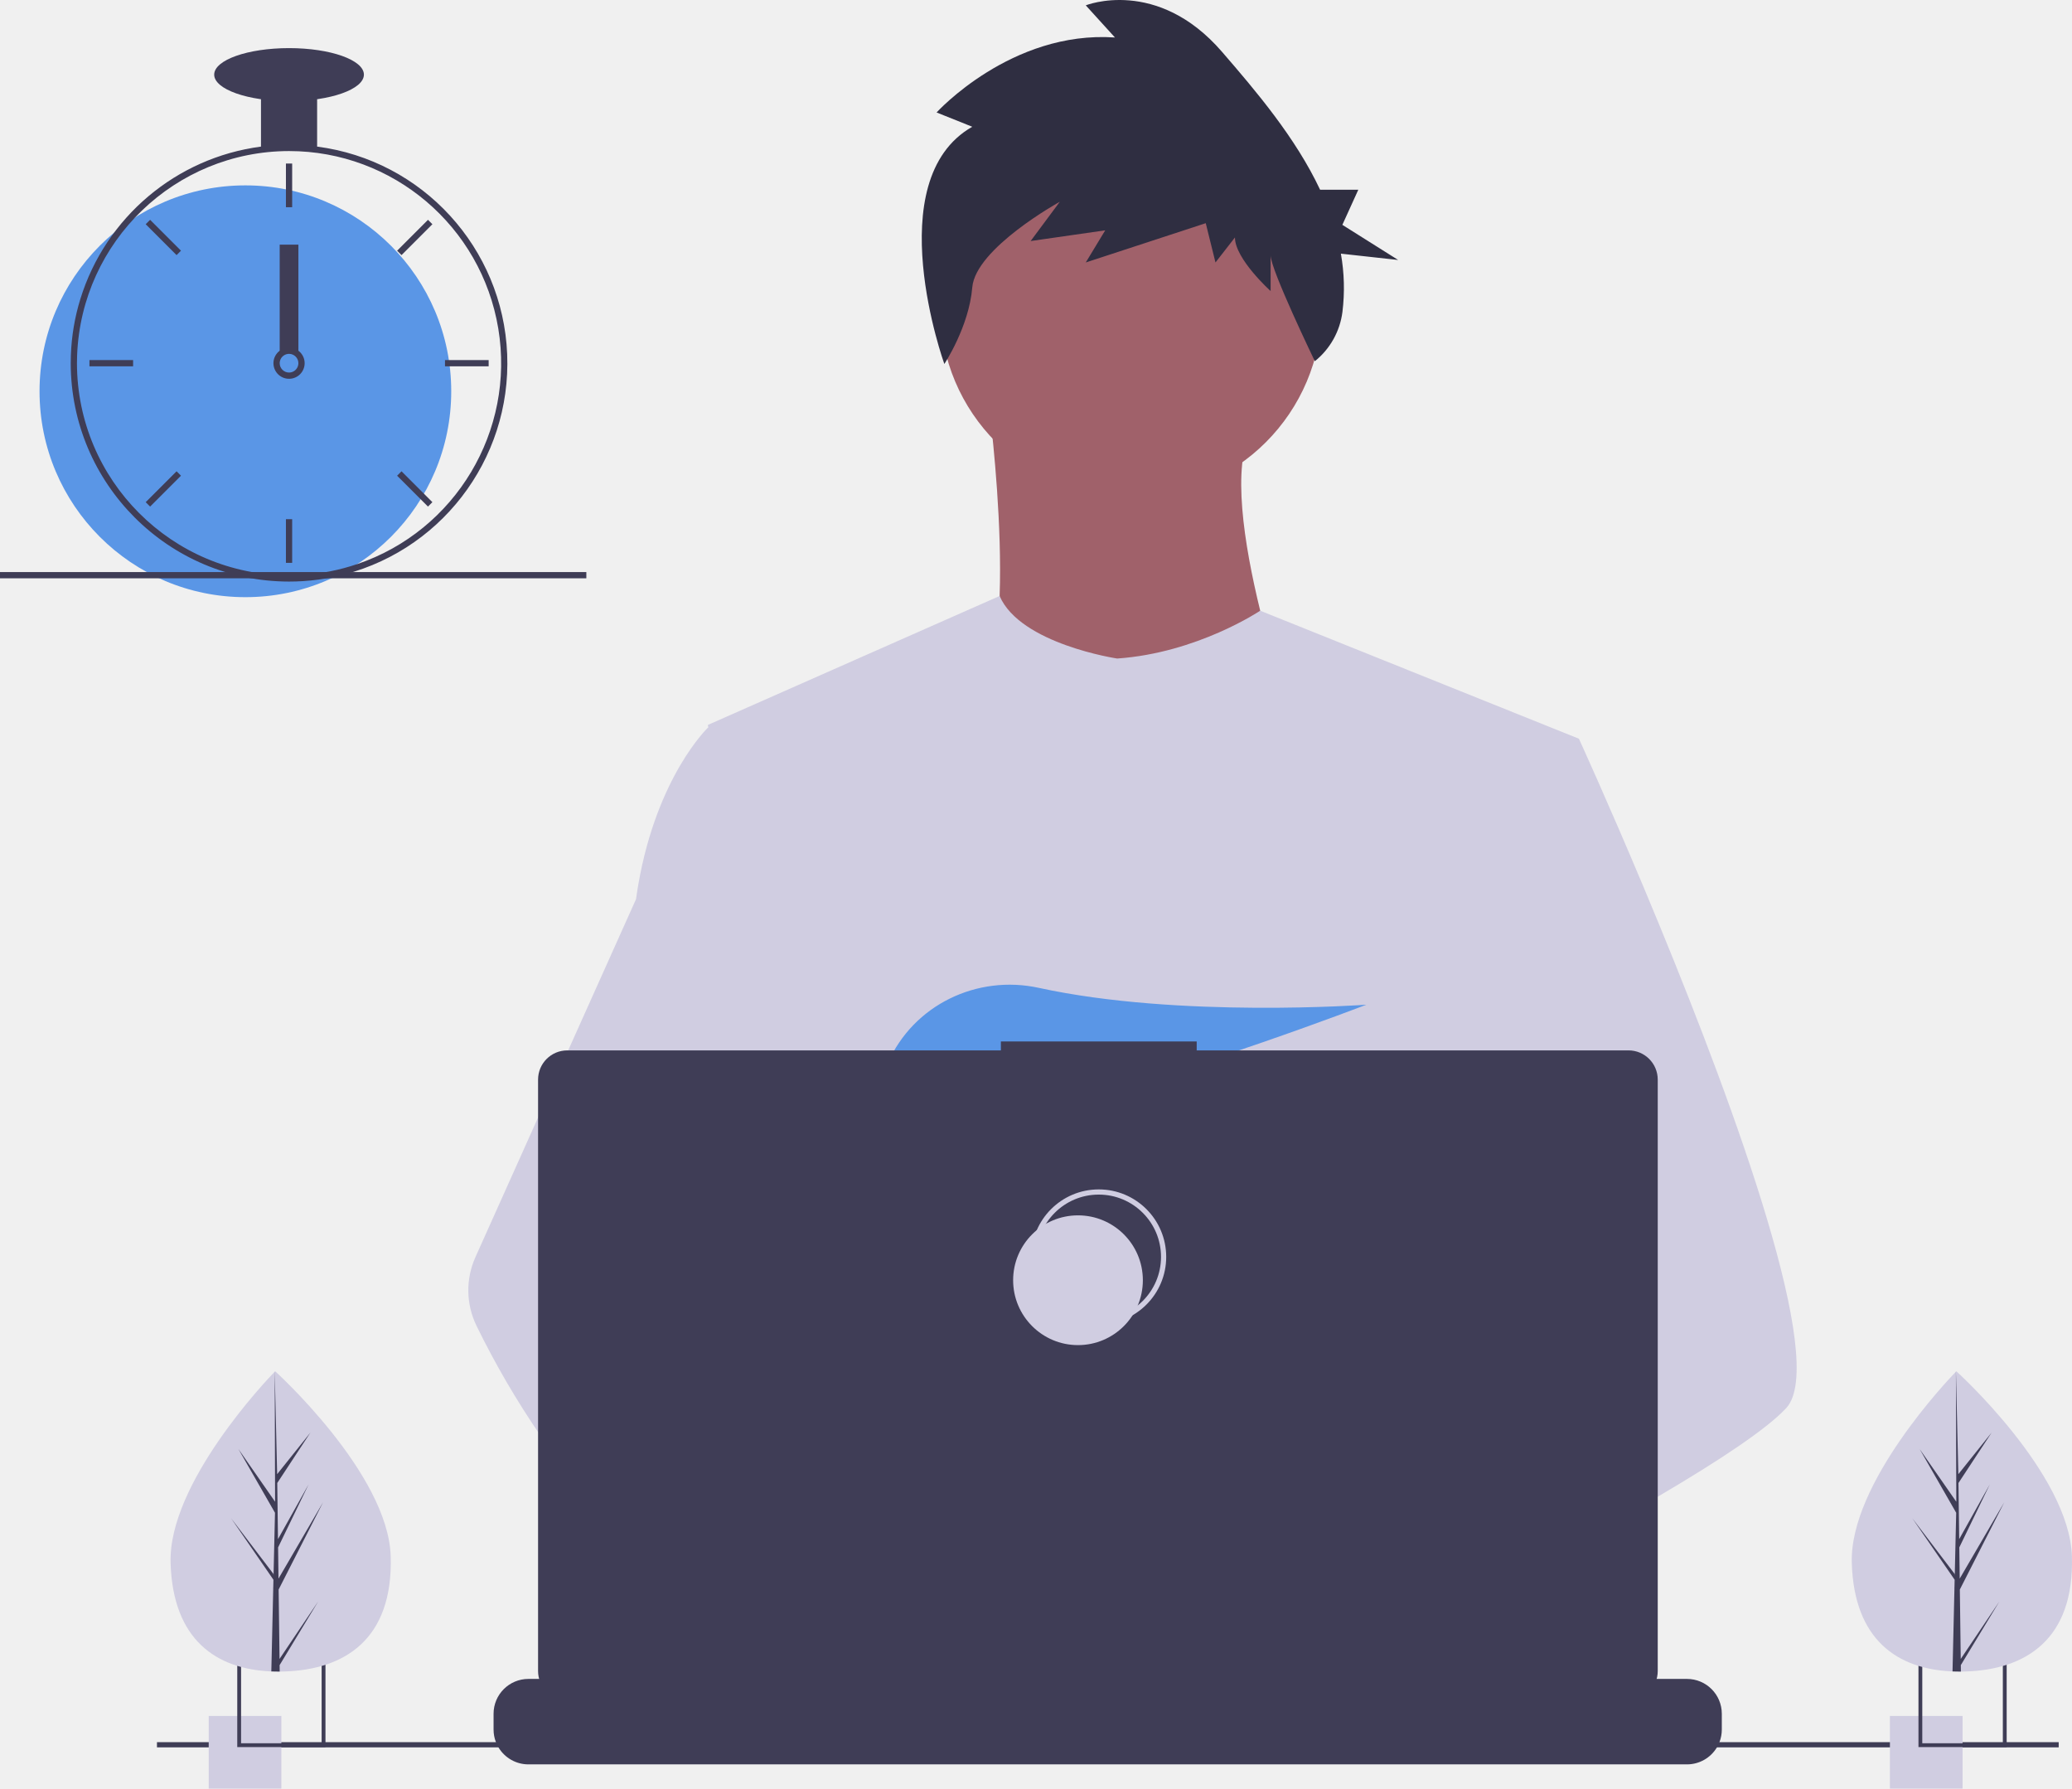
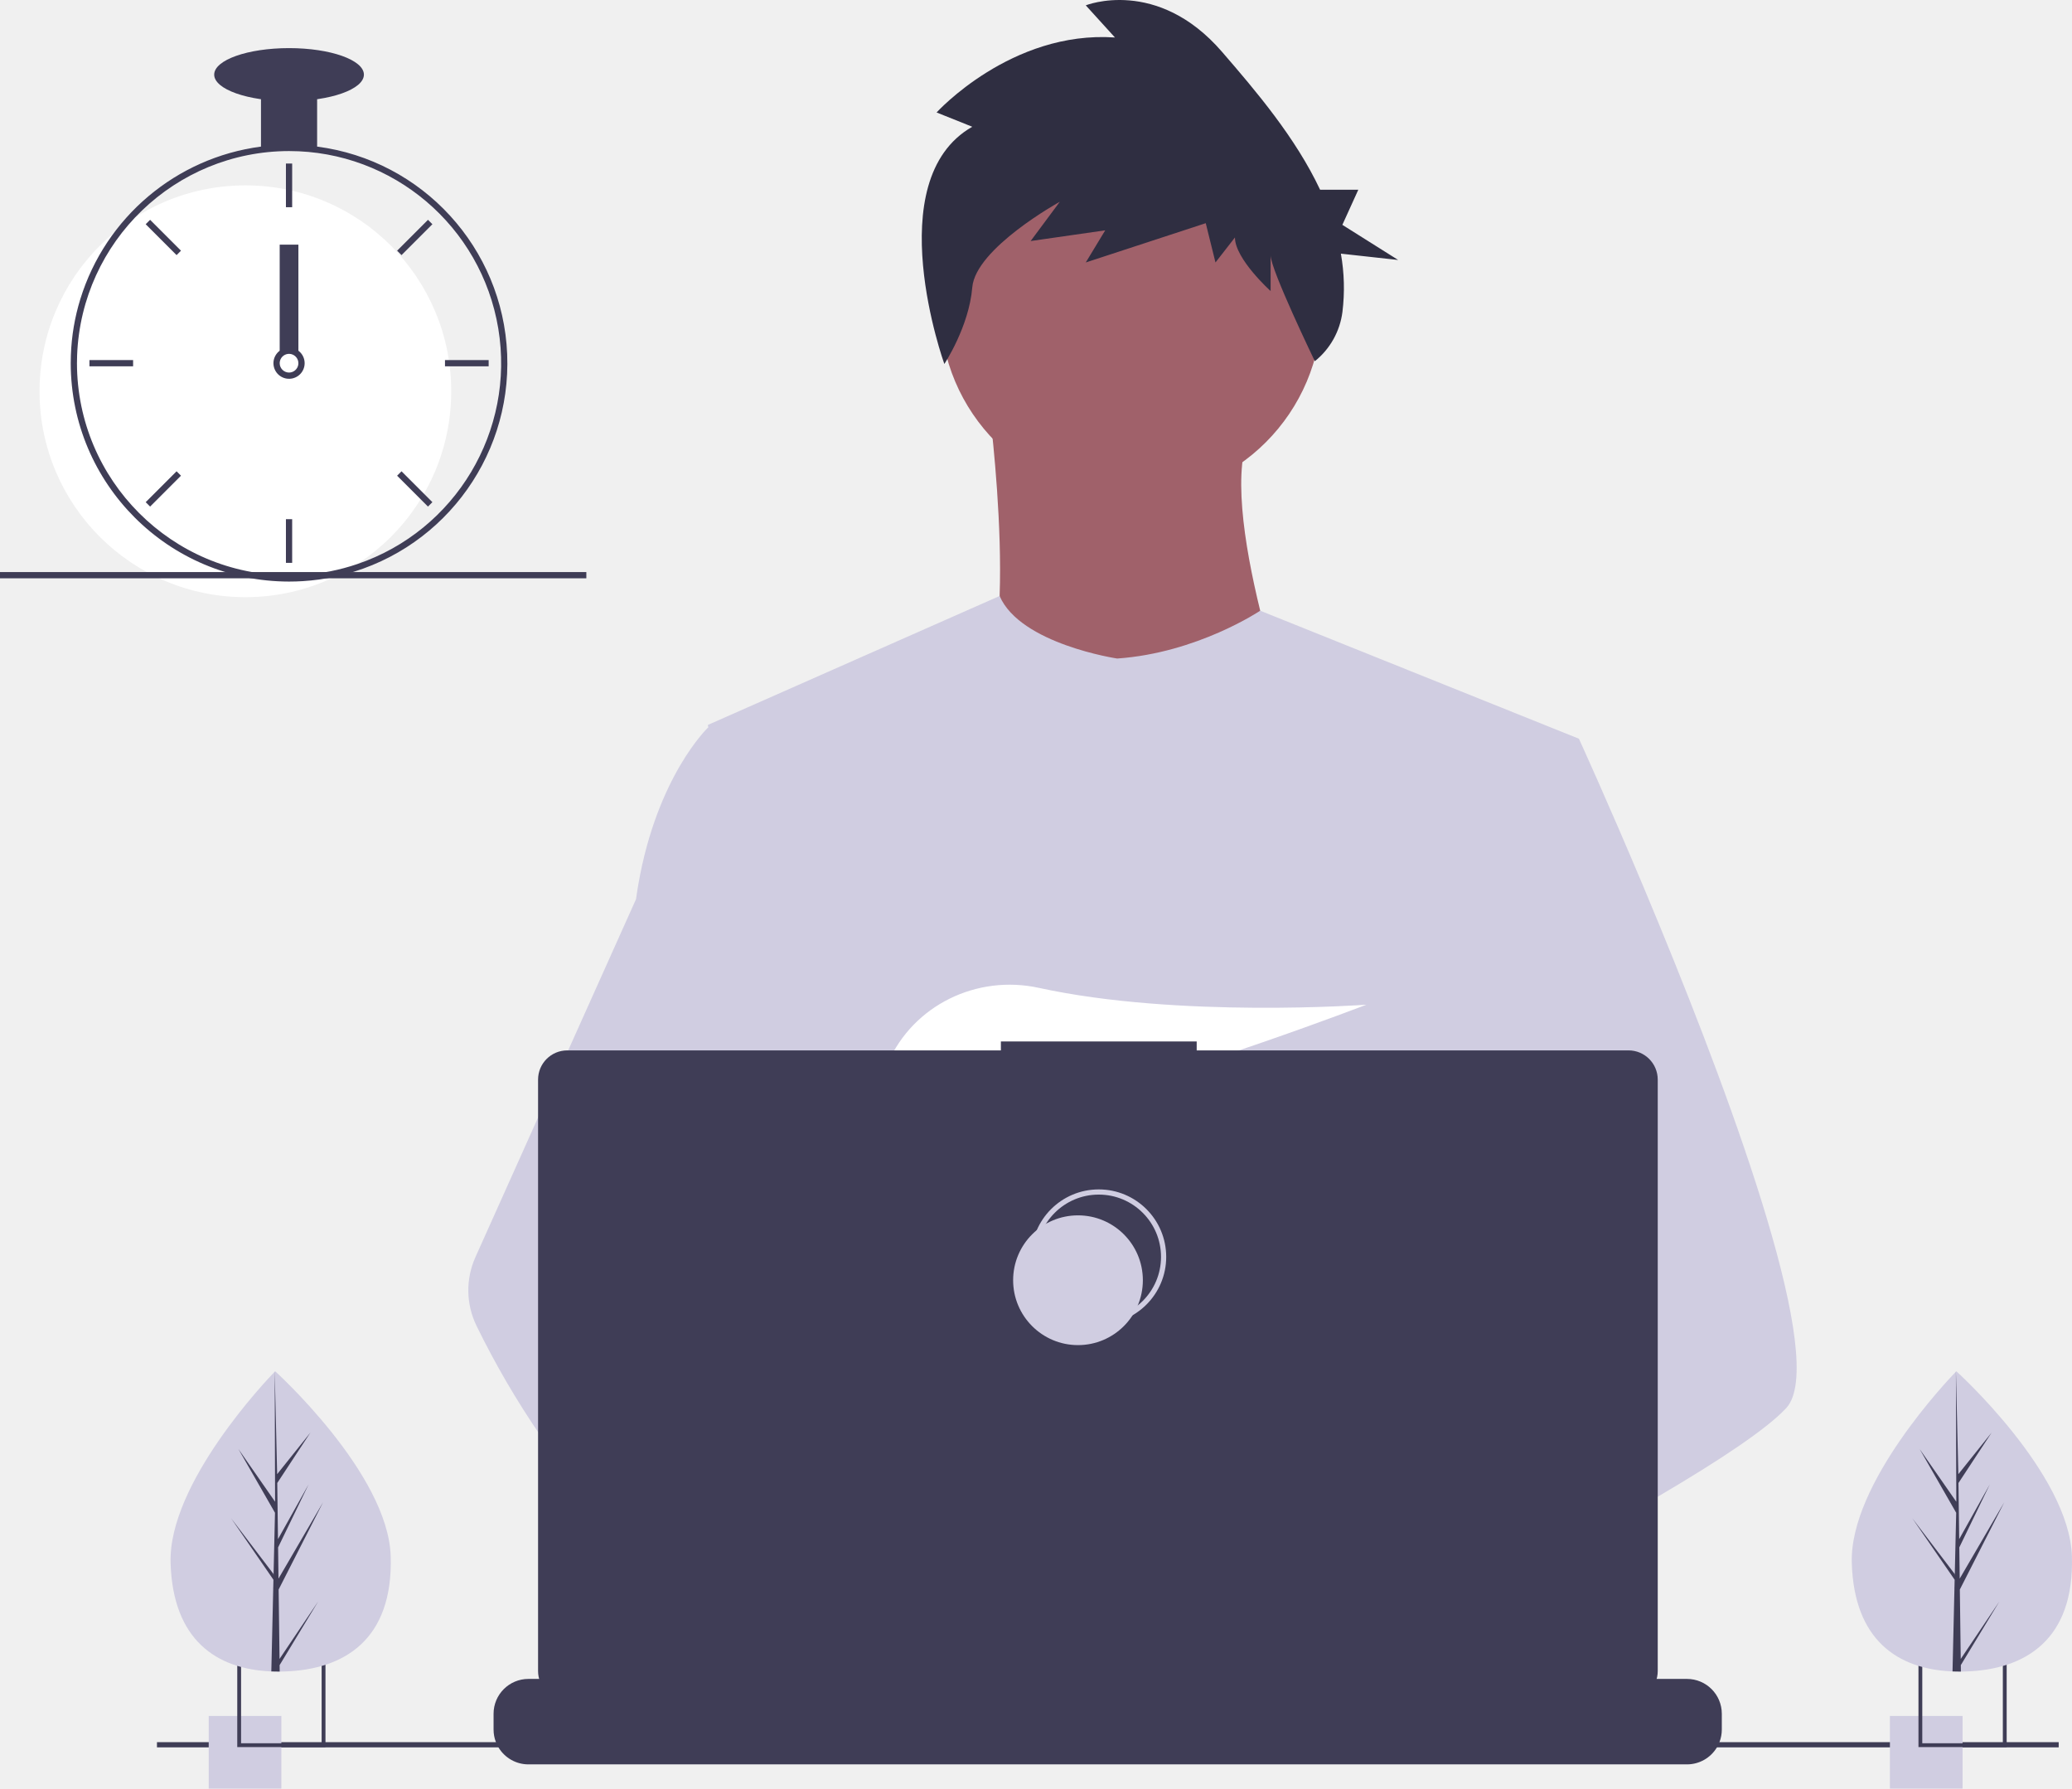
<svg xmlns="http://www.w3.org/2000/svg" id="b4850822-491f-41e2-90b8-9be7376dfe8f" data-name="Layer 1" width="798.627" height="689.223" viewBox="0 0 798.627 689.223">
  <circle cx="435.922" cy="118.405" r="73.536" fill="#a0616a" />
  <path d="M581.722,260.562s13.855,104.443-7.46,116.166,126.823,12.789,126.823,12.789S668.047,298.928,682.968,271.219Z" transform="translate(-200.6864 -105.3887)" fill="#a0616a" />
  <path d="M809.257,390.045l-12.32,56.1-26.05,118.69-.78,6.5-8.99,75.25-5.98,49.99-4.01,33.58c-24.38,12.53-42.05,21.18-42.05,21.18s-1.52-7.62-3.97-17.37c-17.11,5.13-48.77,13.64-75.6,15.34,9.77,10.89,14.26,21.12,8.17,28.67-18.38,22.76-94.26-24.92-120.8-42.7a71.841,71.841,0,0,0-.7,12.86l-20.31-15.62,2.01-35.94,3.39-60.81,4.26-76.26a80.064,80.064,0,0,1-3.37-10.03c-6.22-22.12-13.77-66.29-19.56-103.33-4.66-29.81-8.16-55-8.9-60.36-.1-.7-.15-1.06-.15-1.06l112.43-49.68c7.99,18.53,45.3,24.1,45.3,24.1,30.91-2.13,55.14-18.43,55.14-18.43Z" transform="translate(-200.6864 -105.3887)" fill="#d0cde1" />
  <path d="M717.607,730.025s-4.76,1.63-12.5,3.94c-17.11,5.13-48.77,13.64-75.6,15.34-23.1,1.48-42.62-2.08-46.19-17.15-1.53-6.48.64-11.81,5.37-16.19,14.12-13.09,51-17.78,80.25-19.39,8.26-.45,15.9-.66,22.26-.74,10.8-.14,17.88.08,17.88.08l.17.66Z" transform="translate(-200.6864 -105.3887)" fill="#a0616a" />
  <path d="M575.433,154.235,561.683,148.731s28.749-31.651,68.747-28.898l-11.25-12.385s27.499-11.009,52.498,17.89c13.141,15.191,28.346,33.048,37.825,53.163h14.725l-6.146,13.532,21.509,13.532-22.077-2.431a75.617,75.617,0,0,1,.599,22.445A29.041,29.041,0,0,1,707.48,244.576h0s-17.052-35.296-17.052-40.8V217.537s-13.749-12.385-13.749-20.642L669.179,206.528l-3.75-15.137-46.248,15.137,7.5-12.385-28.749,4.128,11.25-15.137s-32.499,17.89-33.749,33.027c-1.25,15.137-10.762,29.481-10.762,29.481S539.184,174.877,575.433,154.235Z" transform="translate(-200.6864 -105.3887)" fill="#2f2e41" />
  <path d="M889.187,647.955c-7.49,8.12-26.05,20.35-48.55,33.59-8.37,4.92-17.28,9.99-26.37,15.03-21.69,12.03-44.4,23.95-63.14,33.58-24.38,12.53-42.05,21.18-42.05,21.18s-1.52-7.62-3.97-17.37c-3.28-13.05-8.22-29.92-13.37-37.39-.18-.26-.36-.5-.54-.74-1.5-1.97-3.01-3.12-4.5-3.12l74.42-46.13,32.16-19.94-23.17-55.31-29.06-69.38,17.54-55.81,17.63-56.1h33.04s10.94,23.88,24.93,57.18c2.09,4.98,4.25,10.17,6.45,15.53C869.417,532.755,905.297,630.505,889.187,647.955Z" transform="translate(-200.6864 -105.3887)" fill="#d0cde1" />
  <path d="M637.677,777.975c-18.38,22.76-94.26-24.92-120.8-42.7-5.78-3.87-9.22-6.32-9.22-6.32l24.28-32.38,7.69-10.25s6.88,3.65,17.05,9.59c.37.22.74.44,1.12.66,8.77,5.15,19.78,11.88,30.89,19.39,15.33,10.37,30.83,22.2,40.82,33.34C639.277,760.195,643.767,770.425,637.677,777.975Z" transform="translate(-200.6864 -105.3887)" fill="#a0616a" />
  <path d="M556.677,695.915a47.782,47.782,0,0,0-8.1.66c-22.99,3.95-29.77,24.76-31.7,38.7a71.841,71.841,0,0,0-.7,12.86l-20.31-15.62-7.4-5.69c-17.81-6.21-33.68-17.24-47.44-30.25a238.482,238.482,0,0,1-31.95-37.89,334.15,334.15,0,0,1-24.72-42.4,31.184,31.184,0,0,1-.43-26.45l25.15-56.05,36.76-81.92q.405-2.925.89-5.72c7.29-41.8,26.82-60.36,26.82-60.36h14.92l9.98,60.36,12.4,74.99-8.69,28.34-20.08,65.45,19.19,20.84Z" transform="translate(-200.6864 -105.3887)" fill="#d0cde1" />
-   <path d="M573.563,521.195l12.755,14.881c4.739-.904,9.687-1.965,14.784-3.158l-3.663-11.723,8.957,10.45c53.997-13.281,120.927-39.101,120.927-39.101s-72.257,5.298-126.208-6.489c-23.871-5.215-48.431,6.618-58.226,29.002-5.694,13.011-4.799,24.283,15.394,24.283a133.375,133.375,0,0,0,20.353-1.914Z" transform="translate(-200.6864 -105.3887)" fill="#5a96e6" />
+   <path d="M573.563,521.195l12.755,14.881c4.739-.904,9.687-1.965,14.784-3.158l-3.663-11.723,8.957,10.45c53.997-13.281,120.927-39.101,120.927-39.101s-72.257,5.298-126.208-6.489c-23.871-5.215-48.431,6.618-58.226,29.002-5.694,13.011-4.799,24.283,15.394,24.283a133.375,133.375,0,0,0,20.353-1.914Z" transform="translate(-200.6864 -105.3887)" fill="#ffffff" />
  <path d="M864.337,765.775v6.07a13.34,13.34,0,0,1-.91,4.87,13.688,13.688,0,0,1-.97,2,13.437,13.437,0,0,1-11.55,6.56h-446.55a13.437,13.437,0,0,1-11.55-6.56,13.682,13.682,0,0,1-.97-2,13.34,13.34,0,0,1-.91-4.87v-6.07a13.426,13.426,0,0,1,13.43-13.43h25.74v-2.83a.559.559,0,0,1,.56-.56h13.43a.559.559,0,0,1,.56.56v2.83h8.39v-2.83a.559.559,0,0,1,.56-.56h13.43a.559.559,0,0,1,.56.56v2.83h8.4v-2.83a.559.559,0,0,1,.56-.56h13.43a.559.559,0,0,1,.56.56v2.83h8.39v-2.83a.559.559,0,0,1,.56-.56h13.43a.559.559,0,0,1,.56.56v2.83h8.39v-2.83a.559.559,0,0,1,.56-.56h13.43a.559.559,0,0,1,.56.56v2.83h8.4v-2.83a.559.559,0,0,1,.56-.56h13.43a.559.559,0,0,1,.56.56v2.83h8.39v-2.83a.559.559,0,0,1,.56-.56h105.2a.559.559,0,0,1,.56.56v2.83h8.4v-2.83a.559.559,0,0,1,.56-.56h13.43a.566.566,0,0,1,.56.56v2.83h8.39v-2.83a.559.559,0,0,1,.56-.56h13.43a.559.559,0,0,1,.56.56v2.83h8.39v-2.83a.559.559,0,0,1,.56-.56h13.43a.559.559,0,0,1,.56.56v2.83h8.4v-2.83a.559.559,0,0,1,.56-.56h13.43a.557.557,0,0,1,.55.56v2.83h8.4v-2.83a.559.559,0,0,1,.56-.56h13.43a.559.559,0,0,1,.56.56v2.83h8.39v-2.83a.559.559,0,0,1,.56-.56h13.43a.559.559,0,0,1,.56.56v2.83h39.17A13.426,13.426,0,0,1,864.337,765.775Z" transform="translate(-200.6864 -105.3887)" fill="#3f3d56" />
  <rect x="60.5" y="671.326" width="733" height="2" fill="#3f3d56" />
  <path d="M828.381,510.145H661.938v-3.431H586.466v3.431h-167.129a11.259,11.259,0,0,0-11.259,11.259V749.315a11.259,11.259,0,0,0,11.259,11.259H828.381a11.259,11.259,0,0,0,11.259-11.259V521.404A11.259,11.259,0,0,0,828.381,510.145Z" transform="translate(-200.6864 -105.3887)" fill="#3f3d56" />
  <circle cx="423.5" cy="484.326" r="25" fill="none" stroke="#d0cde1" stroke-miterlimit="10" stroke-width="2" />
  <circle cx="415.5" cy="493.326" r="25" fill="#d0cde1" />
  <rect x="80.446" y="661.223" width="28" height="28" fill="#d0cde1" />
  <path d="M292.136,744.612v34h34v-34Zm32.52,32.52h-31.05v-31.04h31.05Z" transform="translate(-200.6864 -105.3887)" fill="#3f3d56" />
  <rect x="728.446" y="661.223" width="28" height="28" fill="#d0cde1" />
  <path d="M940.136,744.612v34h34v-34Zm32.52,32.52h-31.05v-31.04h31.05Z" transform="translate(-200.6864 -105.3887)" fill="#3f3d56" />
-   <circle cx="94.58" cy="150.773" r="79.34" fill="#5a96e6" />
+   <circle cx="94.58" cy="150.773" r="79.34" fill="#ffffff" />
  <path d="M322.915,161.879a85.755,85.755,0,0,0-21.638,0A84.368,84.368,0,0,0,231.662,220.591a83.223,83.223,0,0,0-3.655,21.662c-.036,1.022-.06,2.056-.06,3.089a84.233,84.233,0,0,0,84.149,84.149c1.791,0,3.582-.06,5.349-.168a83.231,83.231,0,0,0,12.334-1.707,84.159,84.159,0,0,0-6.864-165.737Zm15.519,160.857h-.012a80.908,80.908,0,0,1-20.977,4.171c-1.767.12-3.558.18-5.349.18a81.845,81.845,0,0,1-81.745-81.745c0-1.034.024-2.068.06-3.089a81.856,81.856,0,0,1,81.685-78.655,81.749,81.749,0,0,1,26.339,159.138Z" transform="translate(-200.6864 -105.3887)" fill="#3f3d56" />
  <rect x="110.208" y="63.018" width="2.404" height="16.83" fill="#3f3d56" />
  <rect x="262.442" y="188.476" width="2.404" height="16.83" transform="translate(-262.6894 138.704) rotate(-45)" fill="#3f3d56" />
  <rect x="242.373" y="236.928" width="2.404" height="16.83" transform="translate(-202.4538 383.5287) rotate(-90)" fill="#3f3d56" />
  <rect x="262.442" y="285.379" width="2.404" height="16.83" transform="translate(41.63884 582.5743) rotate(-135)" fill="#3f3d56" />
  <rect x="359.346" y="188.476" width="2.404" height="16.83" transform="translate(275.5851 485.6705) rotate(-135)" fill="#3f3d56" />
  <rect x="379.415" y="236.928" width="2.404" height="16.83" transform="translate(-65.41128 520.5713) rotate(-90)" fill="#3f3d56" />
  <rect x="359.346" y="285.379" width="2.404" height="16.83" transform="translate(-302.8282 235.6077) rotate(-45)" fill="#3f3d56" />
  <rect x="110.208" y="200.06" width="2.404" height="16.83" fill="#3f3d56" />
  <path d="M315.703,240.534a6.011,6.011,0,0,0-7.213,0,6.187,6.187,0,0,0-1.719,2.02,6.011,6.011,0,1,0,8.932-2.02Zm-3.606,8.415a3.617,3.617,0,0,1-3.606-3.606,3.671,3.671,0,0,1,.637-2.044,3.603,3.603,0,1,1,2.969,5.65Z" transform="translate(-200.6864 -105.3887)" fill="#3f3d56" />
  <rect x="100.591" y="35.369" width="21.638" height="21.638" fill="#3f3d56" />
  <ellipse cx="111.41" cy="28.757" rx="28.851" ry="10.218" fill="#3f3d56" />
  <rect x="107.803" y="94.273" width="7.213" height="40.872" fill="#3f3d56" />
  <rect y="220.44" width="226" height="2.404" fill="#3f3d56" />
  <path d="M351.28,705.143c.933,31.95-17.735,43.659-41.163,44.343q-.816.024-1.625.029-1.63.012-3.228-.054c-21.188-.88-37.96-12.127-38.828-41.84-.898-30.75,37.269-70.703,40.133-73.658l.005-.003c.109-.113.164-.169.164-.169S350.347,673.195,351.28,705.143Z" transform="translate(-200.6864 -105.3887)" fill="#d0cde1" />
  <path d="M308.43,744.644l14.882-22.131-14.852,24.512.031,2.49q-1.63.012-3.228-.054L306.002,717.449l-.02-.247.027-.048.071-3.025-16.298-23.663,16.279,21.399.058.639.558-24.186-14.077-24.533,14.117,20.284-.147-50.108 0-.167.005.164.934,39.491,12.829-16.041-12.787,19.444.28,21.634,11.806-21.114-11.762,24.295.156,12.03,17.169-29.411-17.117,33.608Z" transform="translate(-200.6864 -105.3887)" fill="#3f3d56" />
  <path d="M999.28,705.143c.933,31.95-17.735,43.659-41.163,44.343q-.816.024-1.625.029-1.63.012-3.228-.054c-21.188-.88-37.96-12.127-38.828-41.84-.898-30.75,37.269-70.703,40.133-73.658l.005-.003c.109-.113.164-.169.164-.169S998.347,673.195,999.28,705.143Z" transform="translate(-200.6864 -105.3887)" fill="#d0cde1" />
  <path d="M956.43,744.644l14.882-22.131-14.852,24.512.031,2.49q-1.63.012-3.228-.054L954.002,717.449l-.02-.247.027-.048.071-3.025-16.298-23.663,16.279,21.399.058.639.558-24.186-14.077-24.533,14.117,20.284-.147-50.108 0-.167.005.164.934,39.491,12.829-16.041-12.787,19.444.28,21.634,11.806-21.114-11.762,24.295.156,12.03,17.169-29.411-17.117,33.608Z" transform="translate(-200.6864 -105.3887)" fill="#3f3d56" />
</svg>
